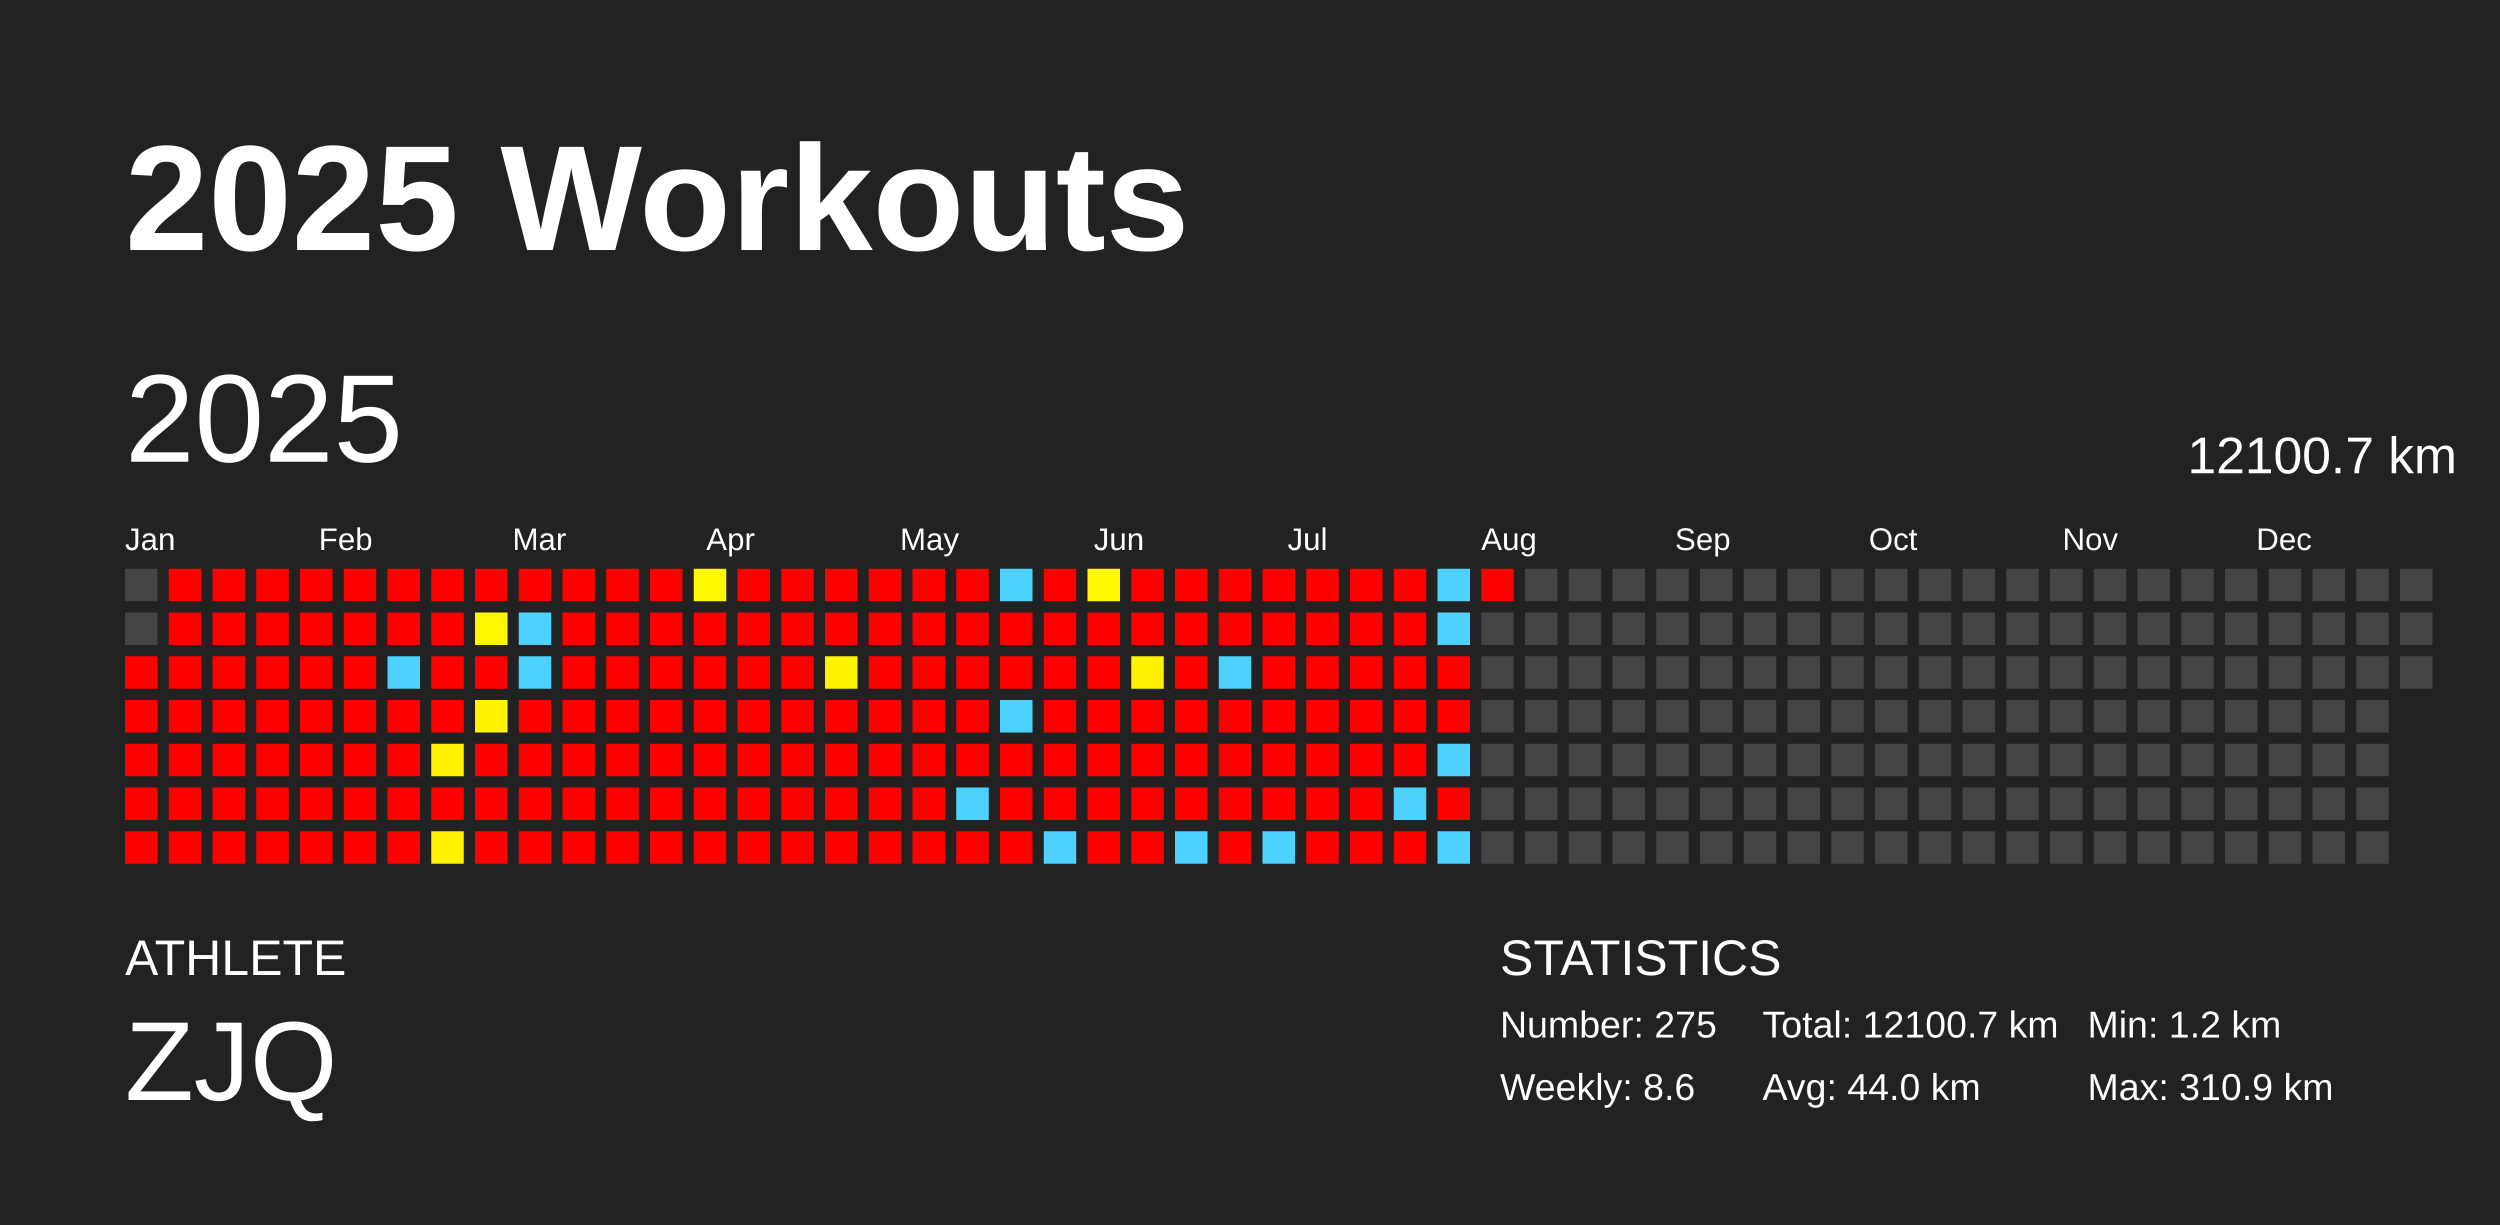
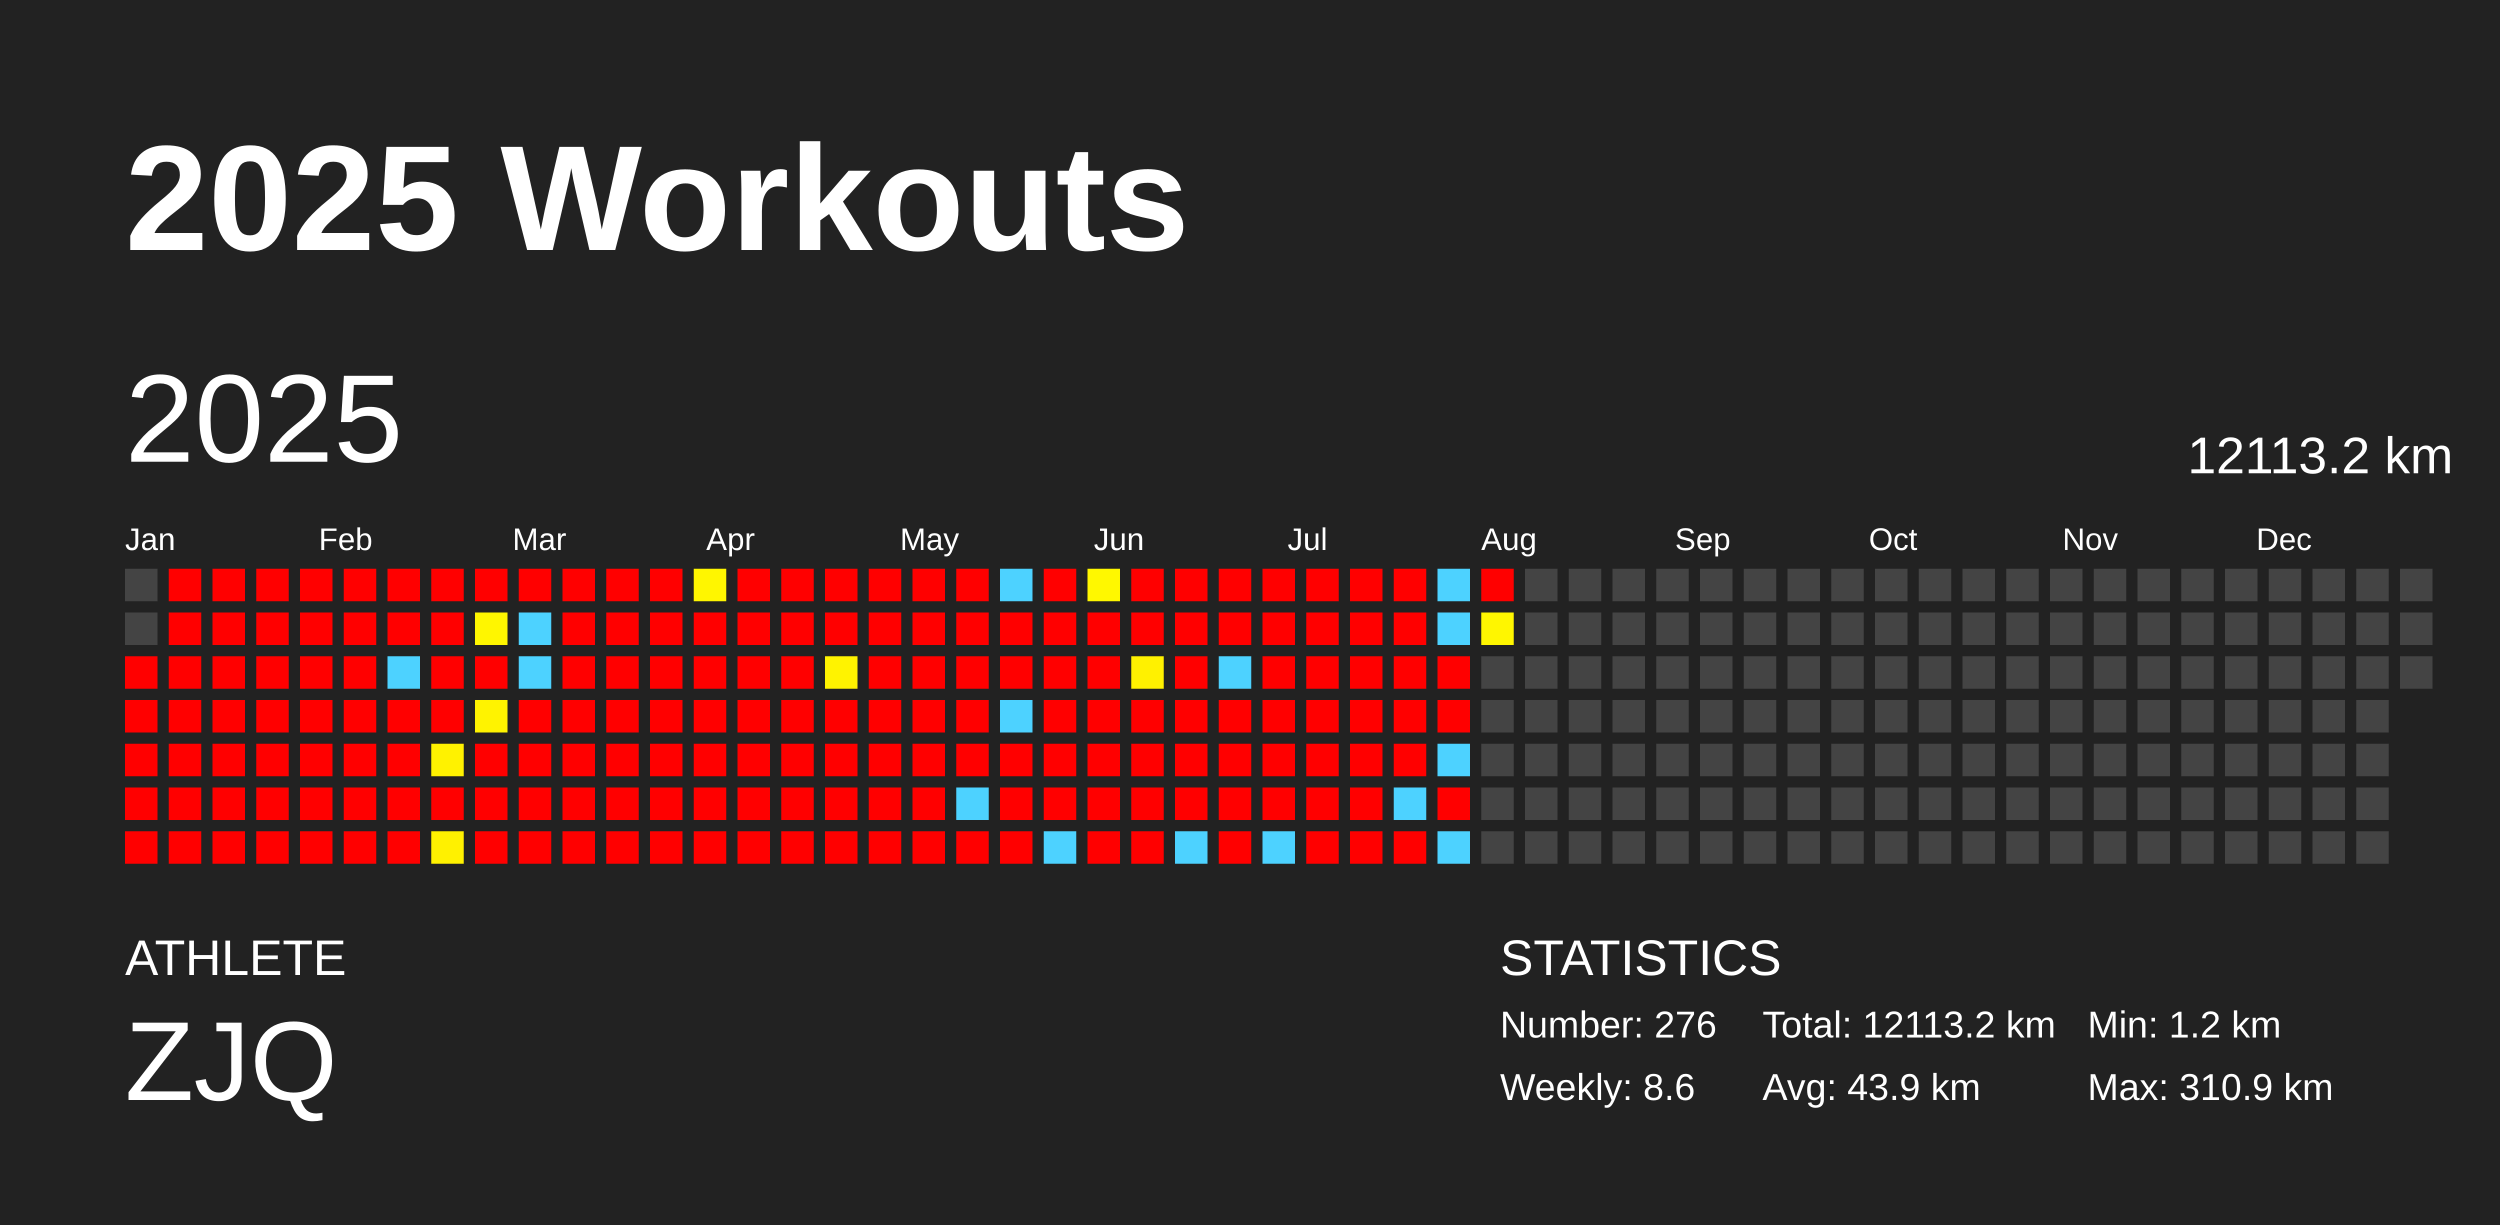
<svg xmlns="http://www.w3.org/2000/svg" baseProfile="full" height="98mm" version="1.1" viewBox="0,0,200,98" width="200mm">
  <defs />
  <rect fill="#222222" height="98" width="200" x="0" y="0" />
  <text fill="#FFFFFF" style="font-size:12px; font-family:Arial; font-weight:bold;" x="10" y="20">2025 Workouts</text>
  <text fill="#FFFFFF" style="font-size:4px; font-family:Arial" x="10" y="78">ATHLETE</text>
  <text fill="#FFFFFF" style="font-size:9px; font-family:Arial" x="10" y="88">ZJQ</text>
  <text fill="#FFFFFF" style="font-size:4px; font-family:Arial" x="120" y="78">STATISTICS</text>
-   <text fill="#FFFFFF" style="font-size:3px; font-family:Arial" x="120" y="83">Number: 275</text>
+   <text fill="#FFFFFF" style="font-size:3px; font-family:Arial" x="120" y="83">Number: 276</text>
  <text fill="#FFFFFF" style="font-size:3px; font-family:Arial" x="120" y="88">Weekly: 8.6</text>
-   <text fill="#FFFFFF" style="font-size:3px; font-family:Arial" x="141" y="83">Total: 12100.7 km</text>
-   <text fill="#FFFFFF" style="font-size:3px; font-family:Arial" x="141" y="88">Avg: 44.0 km</text>
+   <text fill="#FFFFFF" style="font-size:3px; font-family:Arial" x="141" y="83">Total: 12113.2 km</text>
+   <text fill="#FFFFFF" style="font-size:3px; font-family:Arial" x="141" y="88">Avg: 43.9 km</text>
  <text fill="#FFFFFF" style="font-size:3px; font-family:Arial" x="167" y="83">Min: 1.2 km</text>
  <text fill="#FFFFFF" style="font-size:3px; font-family:Arial" x="167" y="88">Max: 310.9 km</text>
  <text dominant-baseline="hanging" fill="#FFFFFF" style="font-size:10.0px; font-family:Arial;" x="10" y="30">2025</text>
-   <text dominant-baseline="hanging" fill="#FFFFFF" style="font-size:4.125px; font-family:Arial;" x="175" y="35">12100.7 km</text>
+   <text dominant-baseline="hanging" fill="#FFFFFF" style="font-size:4.125px; font-family:Arial;" x="175" y="35">12113.2 km</text>
  <text fill="#FFFFFF" style="font-size:2.5px; font-family:Arial" x="10.0" y="44">Jan</text>
  <text fill="#FFFFFF" style="font-size:2.5px; font-family:Arial" x="25.5" y="44">Feb</text>
  <text fill="#FFFFFF" style="font-size:2.5px; font-family:Arial" x="41.0" y="44">Mar</text>
  <text fill="#FFFFFF" style="font-size:2.5px; font-family:Arial" x="56.5" y="44">Apr</text>
  <text fill="#FFFFFF" style="font-size:2.5px; font-family:Arial" x="72.0" y="44">May</text>
  <text fill="#FFFFFF" style="font-size:2.5px; font-family:Arial" x="87.5" y="44">Jun</text>
  <text fill="#FFFFFF" style="font-size:2.5px; font-family:Arial" x="103.0" y="44">Jul</text>
  <text fill="#FFFFFF" style="font-size:2.5px; font-family:Arial" x="118.5" y="44">Aug</text>
  <text fill="#FFFFFF" style="font-size:2.5px; font-family:Arial" x="134.0" y="44">Sep</text>
  <text fill="#FFFFFF" style="font-size:2.5px; font-family:Arial" x="149.5" y="44">Oct</text>
  <text fill="#FFFFFF" style="font-size:2.5px; font-family:Arial" x="165.0" y="44">Nov</text>
  <text fill="#FFFFFF" style="font-size:2.5px; font-family:Arial" x="180.5" y="44">Dec</text>
  <rect fill="#444444" height="2.6" width="2.6" x="10.0" y="45.5" />
  <rect fill="#444444" height="2.6" width="2.6" x="10.0" y="49.0" />
  <rect fill="red" height="2.6" width="2.6" x="10.0" y="52.5" />
  <rect fill="red" height="2.6" width="2.6" x="10.0" y="56.0" />
  <rect fill="red" height="2.6" width="2.6" x="10.0" y="59.5" />
  <rect fill="red" height="2.6" width="2.6" x="10.0" y="63.0" />
  <rect fill="red" height="2.6" width="2.6" x="10.0" y="66.5" />
  <rect fill="red" height="2.6" width="2.6" x="13.5" y="45.5" />
  <rect fill="red" height="2.6" width="2.6" x="13.5" y="49.0" />
  <rect fill="red" height="2.6" width="2.6" x="13.5" y="52.5" />
  <rect fill="red" height="2.6" width="2.6" x="13.5" y="56.0" />
  <rect fill="red" height="2.6" width="2.6" x="13.5" y="59.5" />
  <rect fill="red" height="2.6" width="2.6" x="13.5" y="63.0" />
  <rect fill="red" height="2.6" width="2.6" x="13.5" y="66.5" />
  <rect fill="red" height="2.6" width="2.6" x="17.0" y="45.5" />
  <rect fill="red" height="2.6" width="2.6" x="17.0" y="49.0" />
  <rect fill="red" height="2.6" width="2.6" x="17.0" y="52.5" />
  <rect fill="red" height="2.6" width="2.6" x="17.0" y="56.0" />
  <rect fill="red" height="2.6" width="2.6" x="17.0" y="59.5" />
  <rect fill="red" height="2.6" width="2.6" x="17.0" y="63.0" />
  <rect fill="red" height="2.6" width="2.6" x="17.0" y="66.5" />
  <rect fill="red" height="2.6" width="2.6" x="20.5" y="45.5" />
  <rect fill="red" height="2.6" width="2.6" x="20.5" y="49.0" />
  <rect fill="red" height="2.6" width="2.6" x="20.5" y="52.5" />
  <rect fill="red" height="2.6" width="2.6" x="20.5" y="56.0" />
  <rect fill="red" height="2.6" width="2.6" x="20.5" y="59.5" />
  <rect fill="red" height="2.6" width="2.6" x="20.5" y="63.0" />
  <rect fill="red" height="2.6" width="2.6" x="20.5" y="66.5" />
  <rect fill="red" height="2.6" width="2.6" x="24.0" y="45.5" />
  <rect fill="red" height="2.6" width="2.6" x="24.0" y="49.0" />
  <rect fill="red" height="2.6" width="2.6" x="24.0" y="52.5" />
  <rect fill="red" height="2.6" width="2.6" x="24.0" y="56.0" />
  <rect fill="red" height="2.6" width="2.6" x="24.0" y="59.5" />
  <rect fill="red" height="2.6" width="2.6" x="24.0" y="63.0" />
  <rect fill="red" height="2.6" width="2.6" x="24.0" y="66.5" />
  <rect fill="red" height="2.6" width="2.6" x="27.5" y="45.5" />
  <rect fill="red" height="2.6" width="2.6" x="27.5" y="49.0" />
  <rect fill="red" height="2.6" width="2.6" x="27.5" y="52.5" />
  <rect fill="red" height="2.6" width="2.6" x="27.5" y="56.0" />
  <rect fill="red" height="2.6" width="2.6" x="27.5" y="59.5" />
  <rect fill="red" height="2.6" width="2.6" x="27.5" y="63.0" />
  <rect fill="red" height="2.6" width="2.6" x="27.5" y="66.5" />
  <rect fill="red" height="2.6" width="2.6" x="31.0" y="45.5" />
  <rect fill="red" height="2.6" width="2.6" x="31.0" y="49.0" />
  <rect fill="#4dd2ff" height="2.6" width="2.6" x="31.0" y="52.5" />
  <rect fill="red" height="2.6" width="2.6" x="31.0" y="56.0" />
  <rect fill="red" height="2.6" width="2.6" x="31.0" y="59.5" />
  <rect fill="red" height="2.6" width="2.6" x="31.0" y="63.0" />
  <rect fill="red" height="2.6" width="2.6" x="31.0" y="66.5" />
  <rect fill="red" height="2.6" width="2.6" x="34.5" y="45.5" />
  <rect fill="red" height="2.6" width="2.6" x="34.5" y="49.0" />
  <rect fill="red" height="2.6" width="2.6" x="34.5" y="52.5" />
  <rect fill="red" height="2.6" width="2.6" x="34.5" y="56.0" />
  <rect fill="#fff200" height="2.6" width="2.6" x="34.5" y="59.5" />
  <rect fill="red" height="2.6" width="2.6" x="34.5" y="63.0" />
  <rect fill="#fff100" height="2.6" width="2.6" x="34.5" y="66.5" />
  <rect fill="red" height="2.6" width="2.6" x="38.0" y="45.5" />
  <rect fill="#fff600" height="2.6" width="2.6" x="38.0" y="49.0" />
  <rect fill="red" height="2.6" width="2.6" x="38.0" y="52.5" />
  <rect fill="#fff300" height="2.6" width="2.6" x="38.0" y="56.0" />
  <rect fill="red" height="2.6" width="2.6" x="38.0" y="59.5" />
  <rect fill="red" height="2.6" width="2.6" x="38.0" y="63.0" />
  <rect fill="red" height="2.6" width="2.6" x="38.0" y="66.5" />
  <rect fill="red" height="2.6" width="2.6" x="41.5" y="45.5" />
  <rect fill="#4dd2ff" height="2.6" width="2.6" x="41.5" y="49.0" />
  <rect fill="#4dd2ff" height="2.6" width="2.6" x="41.5" y="52.5" />
  <rect fill="red" height="2.6" width="2.6" x="41.5" y="56.0" />
  <rect fill="red" height="2.6" width="2.6" x="41.5" y="59.5" />
  <rect fill="red" height="2.6" width="2.6" x="41.5" y="63.0" />
  <rect fill="red" height="2.6" width="2.6" x="41.5" y="66.5" />
  <rect fill="red" height="2.6" width="2.6" x="45.0" y="45.5" />
  <rect fill="red" height="2.6" width="2.6" x="45.0" y="49.0" />
  <rect fill="red" height="2.6" width="2.6" x="45.0" y="52.5" />
  <rect fill="red" height="2.6" width="2.6" x="45.0" y="56.0" />
  <rect fill="red" height="2.6" width="2.6" x="45.0" y="59.5" />
  <rect fill="red" height="2.6" width="2.6" x="45.0" y="63.0" />
  <rect fill="red" height="2.6" width="2.6" x="45.0" y="66.5" />
  <rect fill="red" height="2.6" width="2.6" x="48.5" y="45.5" />
  <rect fill="red" height="2.6" width="2.6" x="48.5" y="49.0" />
  <rect fill="red" height="2.6" width="2.6" x="48.5" y="52.5" />
  <rect fill="red" height="2.6" width="2.6" x="48.5" y="56.0" />
  <rect fill="red" height="2.6" width="2.6" x="48.5" y="59.5" />
  <rect fill="red" height="2.6" width="2.6" x="48.5" y="63.0" />
  <rect fill="red" height="2.6" width="2.6" x="48.5" y="66.5" />
  <rect fill="red" height="2.6" width="2.6" x="52.0" y="45.5" />
  <rect fill="red" height="2.6" width="2.6" x="52.0" y="49.0" />
  <rect fill="red" height="2.6" width="2.6" x="52.0" y="52.5" />
  <rect fill="red" height="2.6" width="2.6" x="52.0" y="56.0" />
  <rect fill="red" height="2.6" width="2.6" x="52.0" y="59.5" />
  <rect fill="red" height="2.6" width="2.6" x="52.0" y="63.0" />
  <rect fill="red" height="2.6" width="2.6" x="52.0" y="66.5" />
  <rect fill="#fff600" height="2.6" width="2.6" x="55.5" y="45.5" />
  <rect fill="red" height="2.6" width="2.6" x="55.5" y="49.0" />
  <rect fill="red" height="2.6" width="2.6" x="55.5" y="52.5" />
  <rect fill="red" height="2.6" width="2.6" x="55.5" y="56.0" />
  <rect fill="red" height="2.6" width="2.6" x="55.5" y="59.5" />
  <rect fill="red" height="2.6" width="2.6" x="55.5" y="63.0" />
  <rect fill="red" height="2.6" width="2.6" x="55.5" y="66.5" />
  <rect fill="red" height="2.6" width="2.6" x="59.0" y="45.5" />
  <rect fill="red" height="2.6" width="2.6" x="59.0" y="49.0" />
  <rect fill="red" height="2.6" width="2.6" x="59.0" y="52.5" />
  <rect fill="red" height="2.6" width="2.6" x="59.0" y="56.0" />
  <rect fill="red" height="2.6" width="2.6" x="59.0" y="59.5" />
  <rect fill="red" height="2.6" width="2.6" x="59.0" y="63.0" />
  <rect fill="red" height="2.6" width="2.6" x="59.0" y="66.5" />
  <rect fill="red" height="2.6" width="2.6" x="62.5" y="45.5" />
  <rect fill="red" height="2.6" width="2.6" x="62.5" y="49.0" />
  <rect fill="red" height="2.6" width="2.6" x="62.5" y="52.5" />
  <rect fill="red" height="2.6" width="2.6" x="62.5" y="56.0" />
  <rect fill="red" height="2.6" width="2.6" x="62.5" y="59.5" />
  <rect fill="red" height="2.6" width="2.6" x="62.5" y="63.0" />
  <rect fill="red" height="2.6" width="2.6" x="62.5" y="66.5" />
  <rect fill="red" height="2.6" width="2.6" x="66.0" y="45.5" />
  <rect fill="red" height="2.6" width="2.6" x="66.0" y="49.0" />
  <rect fill="#fff300" height="2.6" width="2.6" x="66.0" y="52.5" />
  <rect fill="red" height="2.6" width="2.6" x="66.0" y="56.0" />
  <rect fill="red" height="2.6" width="2.6" x="66.0" y="59.5" />
  <rect fill="red" height="2.6" width="2.6" x="66.0" y="63.0" />
  <rect fill="red" height="2.6" width="2.6" x="66.0" y="66.5" />
  <rect fill="red" height="2.6" width="2.6" x="69.5" y="45.5" />
  <rect fill="red" height="2.6" width="2.6" x="69.5" y="49.0" />
  <rect fill="red" height="2.6" width="2.6" x="69.5" y="52.5" />
  <rect fill="red" height="2.6" width="2.6" x="69.5" y="56.0" />
  <rect fill="red" height="2.6" width="2.6" x="69.5" y="59.5" />
  <rect fill="red" height="2.6" width="2.6" x="69.5" y="63.0" />
  <rect fill="red" height="2.6" width="2.6" x="69.5" y="66.5" />
  <rect fill="red" height="2.6" width="2.6" x="73.0" y="45.5" />
  <rect fill="red" height="2.6" width="2.6" x="73.0" y="49.0" />
  <rect fill="red" height="2.6" width="2.6" x="73.0" y="52.5" />
  <rect fill="red" height="2.6" width="2.6" x="73.0" y="56.0" />
  <rect fill="red" height="2.6" width="2.6" x="73.0" y="59.5" />
  <rect fill="red" height="2.6" width="2.6" x="73.0" y="63.0" />
  <rect fill="red" height="2.6" width="2.6" x="73.0" y="66.5" />
  <rect fill="red" height="2.6" width="2.6" x="76.5" y="45.5" />
  <rect fill="red" height="2.6" width="2.6" x="76.5" y="49.0" />
  <rect fill="red" height="2.6" width="2.6" x="76.5" y="52.5" />
  <rect fill="red" height="2.6" width="2.6" x="76.5" y="56.0" />
  <rect fill="red" height="2.6" width="2.6" x="76.5" y="59.5" />
  <rect fill="#4dd2ff" height="2.6" width="2.6" x="76.5" y="63.0" />
  <rect fill="red" height="2.6" width="2.6" x="76.5" y="66.5" />
  <rect fill="#4dd2ff" height="2.6" width="2.6" x="80.0" y="45.5" />
  <rect fill="red" height="2.6" width="2.6" x="80.0" y="49.0" />
  <rect fill="red" height="2.6" width="2.6" x="80.0" y="52.5" />
  <rect fill="#4dd2ff" height="2.6" width="2.6" x="80.0" y="56.0" />
  <rect fill="red" height="2.6" width="2.6" x="80.0" y="59.5" />
  <rect fill="red" height="2.6" width="2.6" x="80.0" y="63.0" />
  <rect fill="red" height="2.6" width="2.6" x="80.0" y="66.5" />
  <rect fill="red" height="2.6" width="2.6" x="83.5" y="45.5" />
  <rect fill="red" height="2.6" width="2.6" x="83.5" y="49.0" />
  <rect fill="red" height="2.6" width="2.6" x="83.5" y="52.5" />
  <rect fill="red" height="2.6" width="2.6" x="83.5" y="56.0" />
  <rect fill="red" height="2.6" width="2.6" x="83.5" y="59.5" />
  <rect fill="red" height="2.6" width="2.6" x="83.5" y="63.0" />
  <rect fill="#4dd2ff" height="2.6" width="2.6" x="83.5" y="66.5" />
  <rect fill="#fff800" height="2.6" width="2.6" x="87.0" y="45.5" />
  <rect fill="red" height="2.6" width="2.6" x="87.0" y="49.0" />
  <rect fill="red" height="2.6" width="2.6" x="87.0" y="52.5" />
  <rect fill="red" height="2.6" width="2.6" x="87.0" y="56.0" />
  <rect fill="red" height="2.6" width="2.6" x="87.0" y="59.5" />
  <rect fill="red" height="2.6" width="2.6" x="87.0" y="63.0" />
  <rect fill="red" height="2.6" width="2.6" x="87.0" y="66.5" />
  <rect fill="red" height="2.6" width="2.6" x="90.5" y="45.5" />
  <rect fill="red" height="2.6" width="2.6" x="90.5" y="49.0" />
  <rect fill="#fff100" height="2.6" width="2.6" x="90.5" y="52.5" />
  <rect fill="red" height="2.6" width="2.6" x="90.5" y="56.0" />
  <rect fill="red" height="2.6" width="2.6" x="90.5" y="59.5" />
  <rect fill="red" height="2.6" width="2.6" x="90.5" y="63.0" />
  <rect fill="red" height="2.6" width="2.6" x="90.5" y="66.5" />
  <rect fill="red" height="2.6" width="2.6" x="94.0" y="45.5" />
  <rect fill="red" height="2.6" width="2.6" x="94.0" y="49.0" />
  <rect fill="red" height="2.6" width="2.6" x="94.0" y="52.5" />
  <rect fill="red" height="2.6" width="2.6" x="94.0" y="56.0" />
  <rect fill="red" height="2.6" width="2.6" x="94.0" y="59.5" />
  <rect fill="red" height="2.6" width="2.6" x="94.0" y="63.0" />
  <rect fill="#4dd2ff" height="2.6" width="2.6" x="94.0" y="66.5" />
  <rect fill="red" height="2.6" width="2.6" x="97.5" y="45.5" />
  <rect fill="red" height="2.6" width="2.6" x="97.5" y="49.0" />
  <rect fill="#4dd2ff" height="2.6" width="2.6" x="97.5" y="52.5" />
  <rect fill="red" height="2.6" width="2.6" x="97.5" y="56.0" />
  <rect fill="red" height="2.6" width="2.6" x="97.5" y="59.5" />
  <rect fill="red" height="2.6" width="2.6" x="97.5" y="63.0" />
  <rect fill="red" height="2.6" width="2.6" x="97.5" y="66.5" />
  <rect fill="red" height="2.6" width="2.6" x="101.0" y="45.5" />
  <rect fill="red" height="2.6" width="2.6" x="101.0" y="49.0" />
  <rect fill="red" height="2.6" width="2.6" x="101.0" y="52.5" />
  <rect fill="red" height="2.6" width="2.6" x="101.0" y="56.0" />
  <rect fill="red" height="2.6" width="2.6" x="101.0" y="59.5" />
  <rect fill="red" height="2.6" width="2.6" x="101.0" y="63.0" />
  <rect fill="#4dd2ff" height="2.6" width="2.6" x="101.0" y="66.5" />
  <rect fill="red" height="2.6" width="2.6" x="104.5" y="45.5" />
  <rect fill="red" height="2.6" width="2.6" x="104.5" y="49.0" />
  <rect fill="red" height="2.6" width="2.6" x="104.5" y="52.5" />
  <rect fill="red" height="2.6" width="2.6" x="104.5" y="56.0" />
  <rect fill="red" height="2.6" width="2.6" x="104.5" y="59.5" />
  <rect fill="red" height="2.6" width="2.6" x="104.5" y="63.0" />
  <rect fill="red" height="2.6" width="2.6" x="104.5" y="66.5" />
  <rect fill="red" height="2.6" width="2.6" x="108.0" y="45.5" />
  <rect fill="red" height="2.6" width="2.6" x="108.0" y="49.0" />
  <rect fill="red" height="2.6" width="2.6" x="108.0" y="52.5" />
  <rect fill="red" height="2.6" width="2.6" x="108.0" y="56.0" />
  <rect fill="red" height="2.6" width="2.6" x="108.0" y="59.5" />
  <rect fill="red" height="2.6" width="2.6" x="108.0" y="63.0" />
  <rect fill="red" height="2.6" width="2.6" x="108.0" y="66.5" />
  <rect fill="red" height="2.6" width="2.6" x="111.5" y="45.5" />
  <rect fill="red" height="2.6" width="2.6" x="111.5" y="49.0" />
  <rect fill="red" height="2.6" width="2.6" x="111.5" y="52.5" />
  <rect fill="red" height="2.6" width="2.6" x="111.5" y="56.0" />
  <rect fill="red" height="2.6" width="2.6" x="111.5" y="59.5" />
  <rect fill="#4dd2ff" height="2.6" width="2.6" x="111.5" y="63.0" />
  <rect fill="red" height="2.6" width="2.6" x="111.5" y="66.5" />
  <rect fill="#4dd2ff" height="2.6" width="2.6" x="115.0" y="45.5" />
  <rect fill="#4dd2ff" height="2.6" width="2.6" x="115.0" y="49.0" />
  <rect fill="red" height="2.6" width="2.6" x="115.0" y="52.5" />
  <rect fill="red" height="2.6" width="2.6" x="115.0" y="56.0" />
  <rect fill="#4dd2ff" height="2.6" width="2.6" x="115.0" y="59.5" />
  <rect fill="red" height="2.6" width="2.6" x="115.0" y="63.0" />
  <rect fill="#4dd2ff" height="2.6" width="2.6" x="115.0" y="66.5" />
  <rect fill="red" height="2.6" width="2.6" x="118.5" y="45.5" />
-   <rect fill="#444444" height="2.6" width="2.6" x="118.5" y="49.0" />
+   <rect fill="#fff600" height="2.6" width="2.6" x="118.5" y="49.0" />
  <rect fill="#444444" height="2.6" width="2.6" x="118.5" y="52.5" />
  <rect fill="#444444" height="2.6" width="2.6" x="118.5" y="56.0" />
  <rect fill="#444444" height="2.6" width="2.6" x="118.5" y="59.5" />
  <rect fill="#444444" height="2.6" width="2.6" x="118.5" y="63.0" />
  <rect fill="#444444" height="2.6" width="2.6" x="118.5" y="66.5" />
  <rect fill="#444444" height="2.6" width="2.6" x="122.0" y="45.5" />
  <rect fill="#444444" height="2.6" width="2.6" x="122.0" y="49.0" />
  <rect fill="#444444" height="2.6" width="2.6" x="122.0" y="52.5" />
  <rect fill="#444444" height="2.6" width="2.6" x="122.0" y="56.0" />
  <rect fill="#444444" height="2.6" width="2.6" x="122.0" y="59.5" />
  <rect fill="#444444" height="2.6" width="2.6" x="122.0" y="63.0" />
  <rect fill="#444444" height="2.6" width="2.6" x="122.0" y="66.5" />
  <rect fill="#444444" height="2.6" width="2.6" x="125.5" y="45.5" />
  <rect fill="#444444" height="2.6" width="2.6" x="125.5" y="49.0" />
  <rect fill="#444444" height="2.6" width="2.6" x="125.5" y="52.5" />
  <rect fill="#444444" height="2.6" width="2.6" x="125.5" y="56.0" />
  <rect fill="#444444" height="2.6" width="2.6" x="125.5" y="59.5" />
  <rect fill="#444444" height="2.6" width="2.6" x="125.5" y="63.0" />
  <rect fill="#444444" height="2.6" width="2.6" x="125.5" y="66.5" />
  <rect fill="#444444" height="2.6" width="2.6" x="129.0" y="45.5" />
  <rect fill="#444444" height="2.6" width="2.6" x="129.0" y="49.0" />
  <rect fill="#444444" height="2.6" width="2.6" x="129.0" y="52.5" />
  <rect fill="#444444" height="2.6" width="2.6" x="129.0" y="56.0" />
  <rect fill="#444444" height="2.6" width="2.6" x="129.0" y="59.5" />
  <rect fill="#444444" height="2.6" width="2.6" x="129.0" y="63.0" />
  <rect fill="#444444" height="2.6" width="2.6" x="129.0" y="66.5" />
  <rect fill="#444444" height="2.6" width="2.6" x="132.5" y="45.5" />
  <rect fill="#444444" height="2.6" width="2.6" x="132.5" y="49.0" />
  <rect fill="#444444" height="2.6" width="2.6" x="132.5" y="52.5" />
  <rect fill="#444444" height="2.6" width="2.6" x="132.5" y="56.0" />
  <rect fill="#444444" height="2.6" width="2.6" x="132.5" y="59.5" />
  <rect fill="#444444" height="2.6" width="2.6" x="132.5" y="63.0" />
  <rect fill="#444444" height="2.6" width="2.6" x="132.5" y="66.5" />
  <rect fill="#444444" height="2.6" width="2.6" x="136.0" y="45.5" />
  <rect fill="#444444" height="2.6" width="2.6" x="136.0" y="49.0" />
  <rect fill="#444444" height="2.6" width="2.6" x="136.0" y="52.5" />
  <rect fill="#444444" height="2.6" width="2.6" x="136.0" y="56.0" />
  <rect fill="#444444" height="2.6" width="2.6" x="136.0" y="59.5" />
  <rect fill="#444444" height="2.6" width="2.6" x="136.0" y="63.0" />
  <rect fill="#444444" height="2.6" width="2.6" x="136.0" y="66.5" />
  <rect fill="#444444" height="2.6" width="2.6" x="139.5" y="45.5" />
  <rect fill="#444444" height="2.6" width="2.6" x="139.5" y="49.0" />
  <rect fill="#444444" height="2.6" width="2.6" x="139.5" y="52.5" />
  <rect fill="#444444" height="2.6" width="2.6" x="139.5" y="56.0" />
  <rect fill="#444444" height="2.6" width="2.6" x="139.5" y="59.5" />
  <rect fill="#444444" height="2.6" width="2.6" x="139.5" y="63.0" />
  <rect fill="#444444" height="2.6" width="2.6" x="139.5" y="66.5" />
  <rect fill="#444444" height="2.6" width="2.6" x="143.0" y="45.5" />
  <rect fill="#444444" height="2.6" width="2.6" x="143.0" y="49.0" />
  <rect fill="#444444" height="2.6" width="2.6" x="143.0" y="52.5" />
  <rect fill="#444444" height="2.6" width="2.6" x="143.0" y="56.0" />
  <rect fill="#444444" height="2.6" width="2.6" x="143.0" y="59.5" />
  <rect fill="#444444" height="2.6" width="2.6" x="143.0" y="63.0" />
  <rect fill="#444444" height="2.6" width="2.6" x="143.0" y="66.5" />
  <rect fill="#444444" height="2.6" width="2.6" x="146.5" y="45.5" />
  <rect fill="#444444" height="2.6" width="2.6" x="146.5" y="49.0" />
  <rect fill="#444444" height="2.6" width="2.6" x="146.5" y="52.5" />
  <rect fill="#444444" height="2.6" width="2.6" x="146.5" y="56.0" />
  <rect fill="#444444" height="2.6" width="2.6" x="146.5" y="59.5" />
  <rect fill="#444444" height="2.6" width="2.6" x="146.5" y="63.0" />
  <rect fill="#444444" height="2.6" width="2.6" x="146.5" y="66.5" />
  <rect fill="#444444" height="2.6" width="2.6" x="150.0" y="45.5" />
  <rect fill="#444444" height="2.6" width="2.6" x="150.0" y="49.0" />
  <rect fill="#444444" height="2.6" width="2.6" x="150.0" y="52.5" />
  <rect fill="#444444" height="2.6" width="2.6" x="150.0" y="56.0" />
  <rect fill="#444444" height="2.6" width="2.6" x="150.0" y="59.5" />
  <rect fill="#444444" height="2.6" width="2.6" x="150.0" y="63.0" />
  <rect fill="#444444" height="2.6" width="2.6" x="150.0" y="66.5" />
  <rect fill="#444444" height="2.6" width="2.6" x="153.5" y="45.5" />
  <rect fill="#444444" height="2.6" width="2.6" x="153.5" y="49.0" />
  <rect fill="#444444" height="2.6" width="2.6" x="153.5" y="52.5" />
  <rect fill="#444444" height="2.6" width="2.6" x="153.5" y="56.0" />
  <rect fill="#444444" height="2.6" width="2.6" x="153.5" y="59.5" />
  <rect fill="#444444" height="2.6" width="2.6" x="153.5" y="63.0" />
  <rect fill="#444444" height="2.6" width="2.6" x="153.5" y="66.5" />
  <rect fill="#444444" height="2.6" width="2.6" x="157.0" y="45.5" />
  <rect fill="#444444" height="2.6" width="2.6" x="157.0" y="49.0" />
  <rect fill="#444444" height="2.6" width="2.6" x="157.0" y="52.5" />
  <rect fill="#444444" height="2.6" width="2.6" x="157.0" y="56.0" />
  <rect fill="#444444" height="2.6" width="2.6" x="157.0" y="59.5" />
  <rect fill="#444444" height="2.6" width="2.6" x="157.0" y="63.0" />
  <rect fill="#444444" height="2.6" width="2.6" x="157.0" y="66.5" />
  <rect fill="#444444" height="2.6" width="2.6" x="160.5" y="45.5" />
  <rect fill="#444444" height="2.6" width="2.6" x="160.5" y="49.0" />
  <rect fill="#444444" height="2.6" width="2.6" x="160.5" y="52.5" />
  <rect fill="#444444" height="2.6" width="2.6" x="160.5" y="56.0" />
  <rect fill="#444444" height="2.6" width="2.6" x="160.5" y="59.5" />
  <rect fill="#444444" height="2.6" width="2.6" x="160.5" y="63.0" />
  <rect fill="#444444" height="2.6" width="2.6" x="160.5" y="66.5" />
  <rect fill="#444444" height="2.6" width="2.6" x="164.0" y="45.5" />
  <rect fill="#444444" height="2.6" width="2.6" x="164.0" y="49.0" />
  <rect fill="#444444" height="2.6" width="2.6" x="164.0" y="52.5" />
  <rect fill="#444444" height="2.6" width="2.6" x="164.0" y="56.0" />
  <rect fill="#444444" height="2.6" width="2.6" x="164.0" y="59.5" />
  <rect fill="#444444" height="2.6" width="2.6" x="164.0" y="63.0" />
  <rect fill="#444444" height="2.6" width="2.6" x="164.0" y="66.5" />
  <rect fill="#444444" height="2.6" width="2.6" x="167.5" y="45.5" />
  <rect fill="#444444" height="2.6" width="2.6" x="167.5" y="49.0" />
  <rect fill="#444444" height="2.6" width="2.6" x="167.5" y="52.5" />
  <rect fill="#444444" height="2.6" width="2.6" x="167.5" y="56.0" />
  <rect fill="#444444" height="2.6" width="2.6" x="167.5" y="59.5" />
  <rect fill="#444444" height="2.6" width="2.6" x="167.5" y="63.0" />
  <rect fill="#444444" height="2.6" width="2.6" x="167.5" y="66.5" />
  <rect fill="#444444" height="2.6" width="2.6" x="171.0" y="45.5" />
  <rect fill="#444444" height="2.6" width="2.6" x="171.0" y="49.0" />
  <rect fill="#444444" height="2.6" width="2.6" x="171.0" y="52.5" />
  <rect fill="#444444" height="2.6" width="2.6" x="171.0" y="56.0" />
  <rect fill="#444444" height="2.6" width="2.6" x="171.0" y="59.5" />
  <rect fill="#444444" height="2.6" width="2.6" x="171.0" y="63.0" />
  <rect fill="#444444" height="2.6" width="2.6" x="171.0" y="66.5" />
  <rect fill="#444444" height="2.6" width="2.6" x="174.5" y="45.5" />
  <rect fill="#444444" height="2.6" width="2.6" x="174.5" y="49.0" />
  <rect fill="#444444" height="2.6" width="2.6" x="174.5" y="52.5" />
  <rect fill="#444444" height="2.6" width="2.6" x="174.5" y="56.0" />
  <rect fill="#444444" height="2.6" width="2.6" x="174.5" y="59.5" />
  <rect fill="#444444" height="2.6" width="2.6" x="174.5" y="63.0" />
  <rect fill="#444444" height="2.6" width="2.6" x="174.5" y="66.5" />
  <rect fill="#444444" height="2.6" width="2.6" x="178.0" y="45.5" />
  <rect fill="#444444" height="2.6" width="2.6" x="178.0" y="49.0" />
  <rect fill="#444444" height="2.6" width="2.6" x="178.0" y="52.5" />
  <rect fill="#444444" height="2.6" width="2.6" x="178.0" y="56.0" />
  <rect fill="#444444" height="2.6" width="2.6" x="178.0" y="59.5" />
  <rect fill="#444444" height="2.6" width="2.6" x="178.0" y="63.0" />
  <rect fill="#444444" height="2.6" width="2.6" x="178.0" y="66.5" />
  <rect fill="#444444" height="2.6" width="2.6" x="181.5" y="45.5" />
  <rect fill="#444444" height="2.6" width="2.6" x="181.5" y="49.0" />
  <rect fill="#444444" height="2.6" width="2.6" x="181.5" y="52.5" />
  <rect fill="#444444" height="2.6" width="2.6" x="181.5" y="56.0" />
  <rect fill="#444444" height="2.6" width="2.6" x="181.5" y="59.5" />
  <rect fill="#444444" height="2.6" width="2.6" x="181.5" y="63.0" />
  <rect fill="#444444" height="2.6" width="2.6" x="181.5" y="66.5" />
  <rect fill="#444444" height="2.6" width="2.6" x="185.0" y="45.5" />
  <rect fill="#444444" height="2.6" width="2.6" x="185.0" y="49.0" />
  <rect fill="#444444" height="2.6" width="2.6" x="185.0" y="52.5" />
  <rect fill="#444444" height="2.6" width="2.6" x="185.0" y="56.0" />
  <rect fill="#444444" height="2.6" width="2.6" x="185.0" y="59.5" />
  <rect fill="#444444" height="2.6" width="2.6" x="185.0" y="63.0" />
  <rect fill="#444444" height="2.6" width="2.6" x="185.0" y="66.5" />
  <rect fill="#444444" height="2.6" width="2.6" x="188.5" y="45.5" />
  <rect fill="#444444" height="2.6" width="2.6" x="188.5" y="49.0" />
  <rect fill="#444444" height="2.6" width="2.6" x="188.5" y="52.5" />
  <rect fill="#444444" height="2.6" width="2.6" x="188.5" y="56.0" />
  <rect fill="#444444" height="2.6" width="2.6" x="188.5" y="59.5" />
  <rect fill="#444444" height="2.6" width="2.6" x="188.5" y="63.0" />
  <rect fill="#444444" height="2.6" width="2.6" x="188.5" y="66.5" />
  <rect fill="#444444" height="2.6" width="2.6" x="192.0" y="45.5" />
  <rect fill="#444444" height="2.6" width="2.6" x="192.0" y="49.0" />
  <rect fill="#444444" height="2.6" width="2.6" x="192.0" y="52.5" />
</svg>
